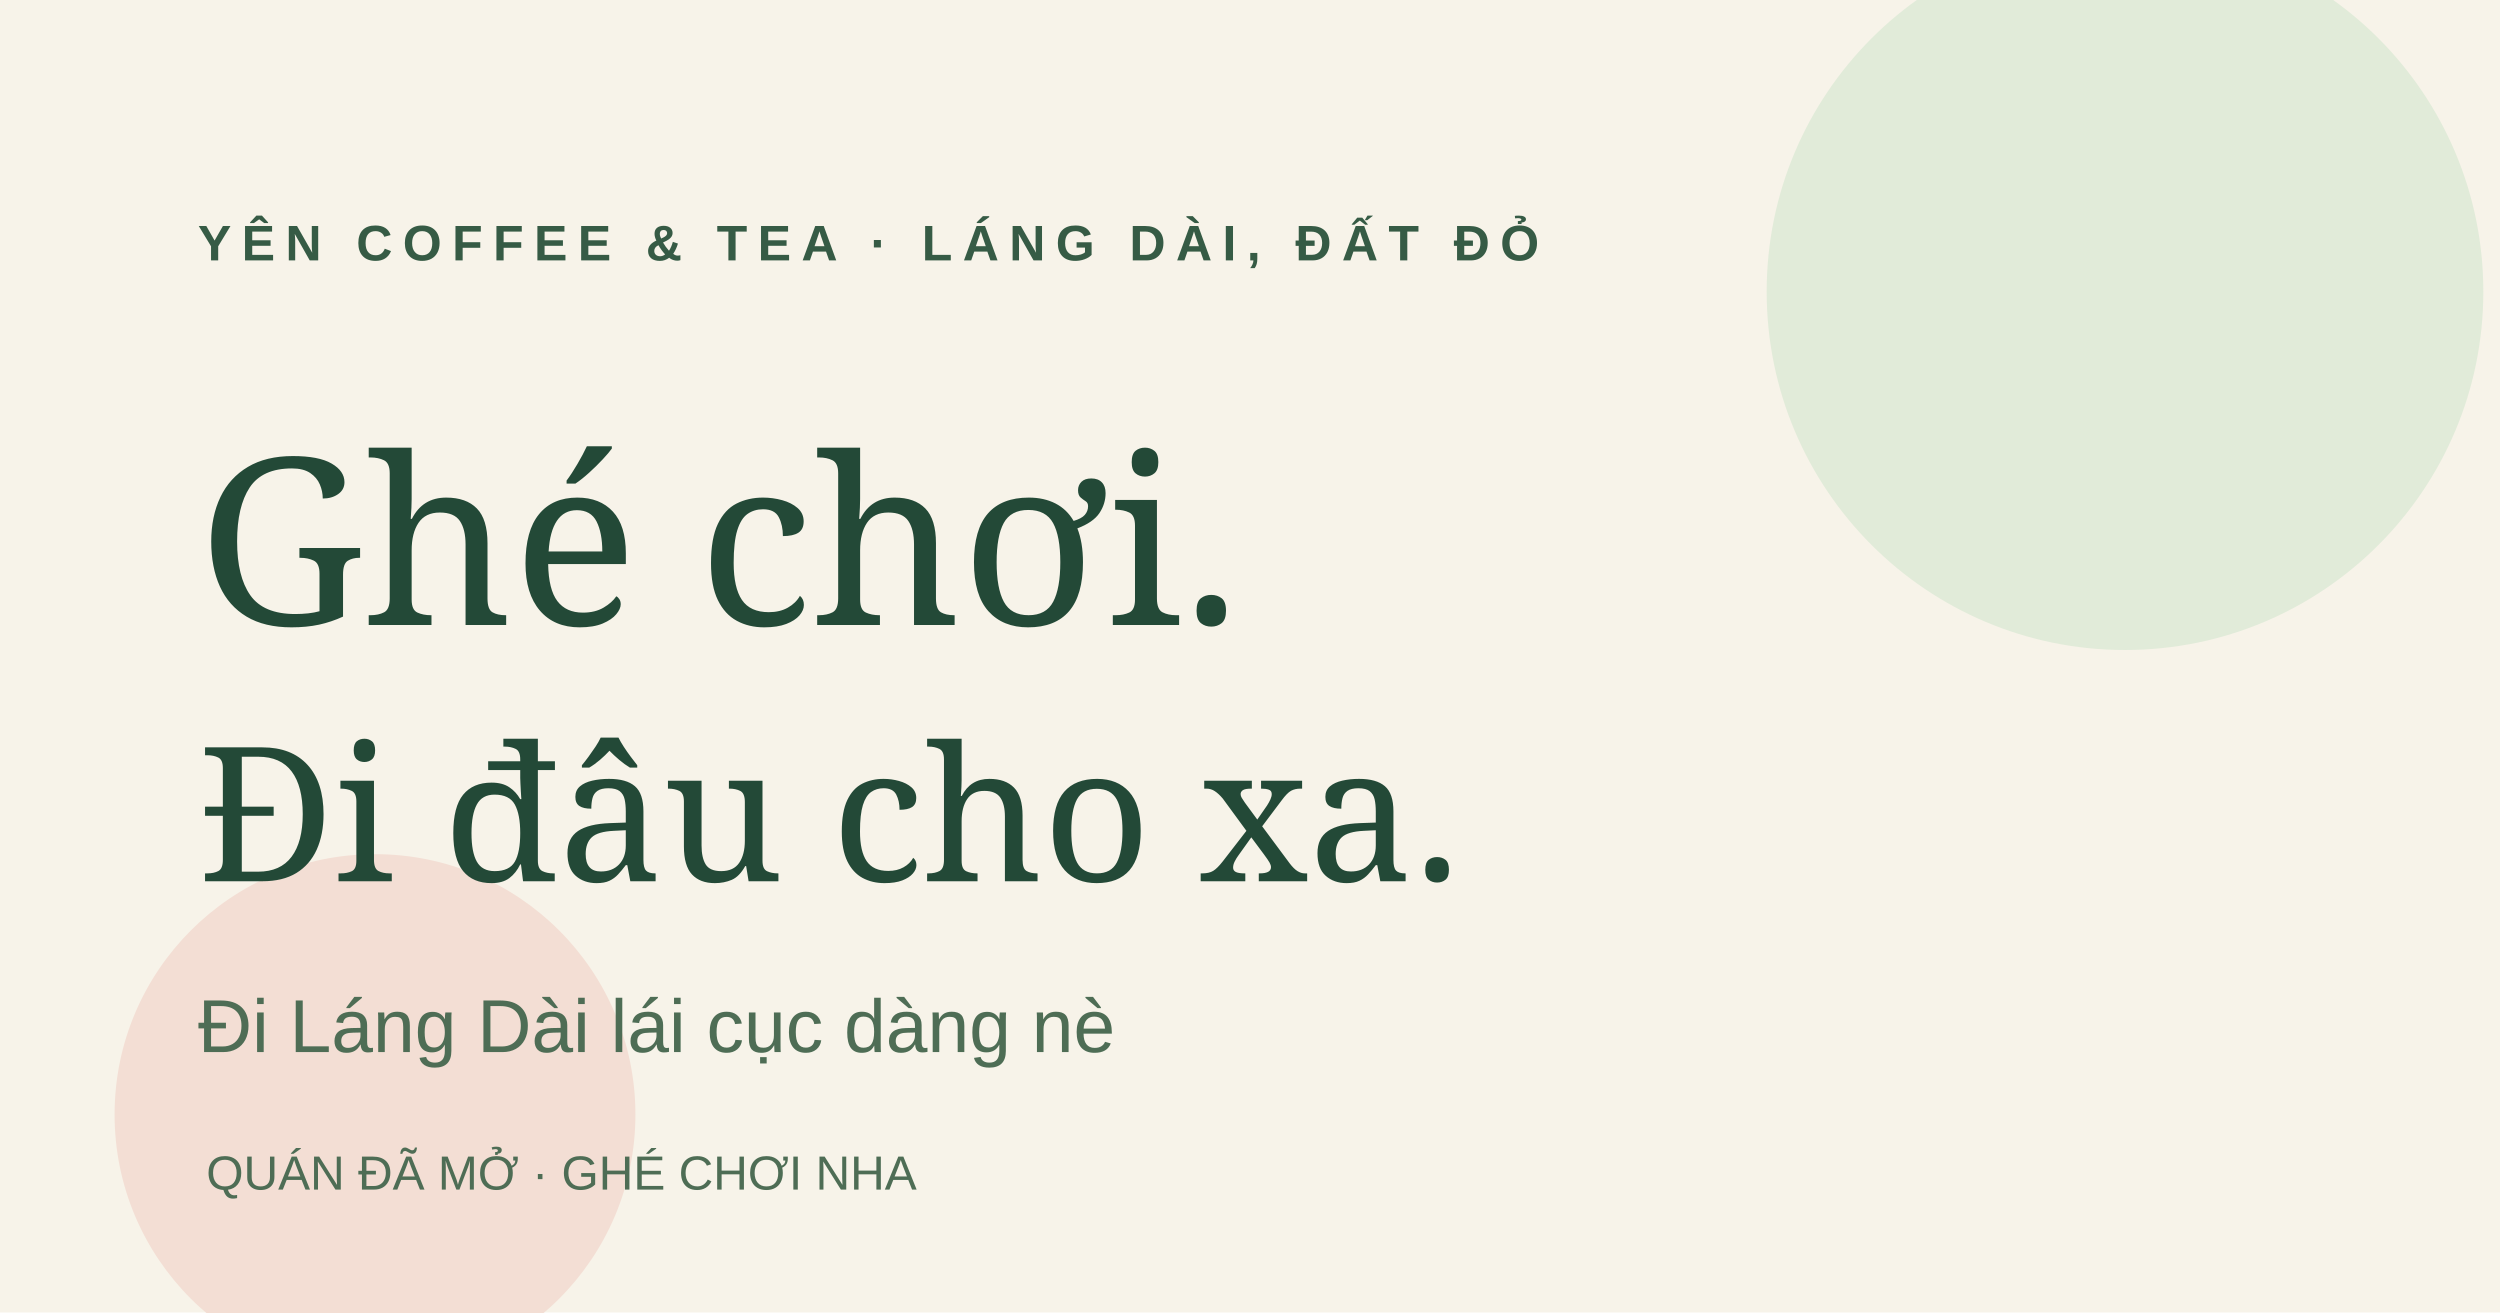
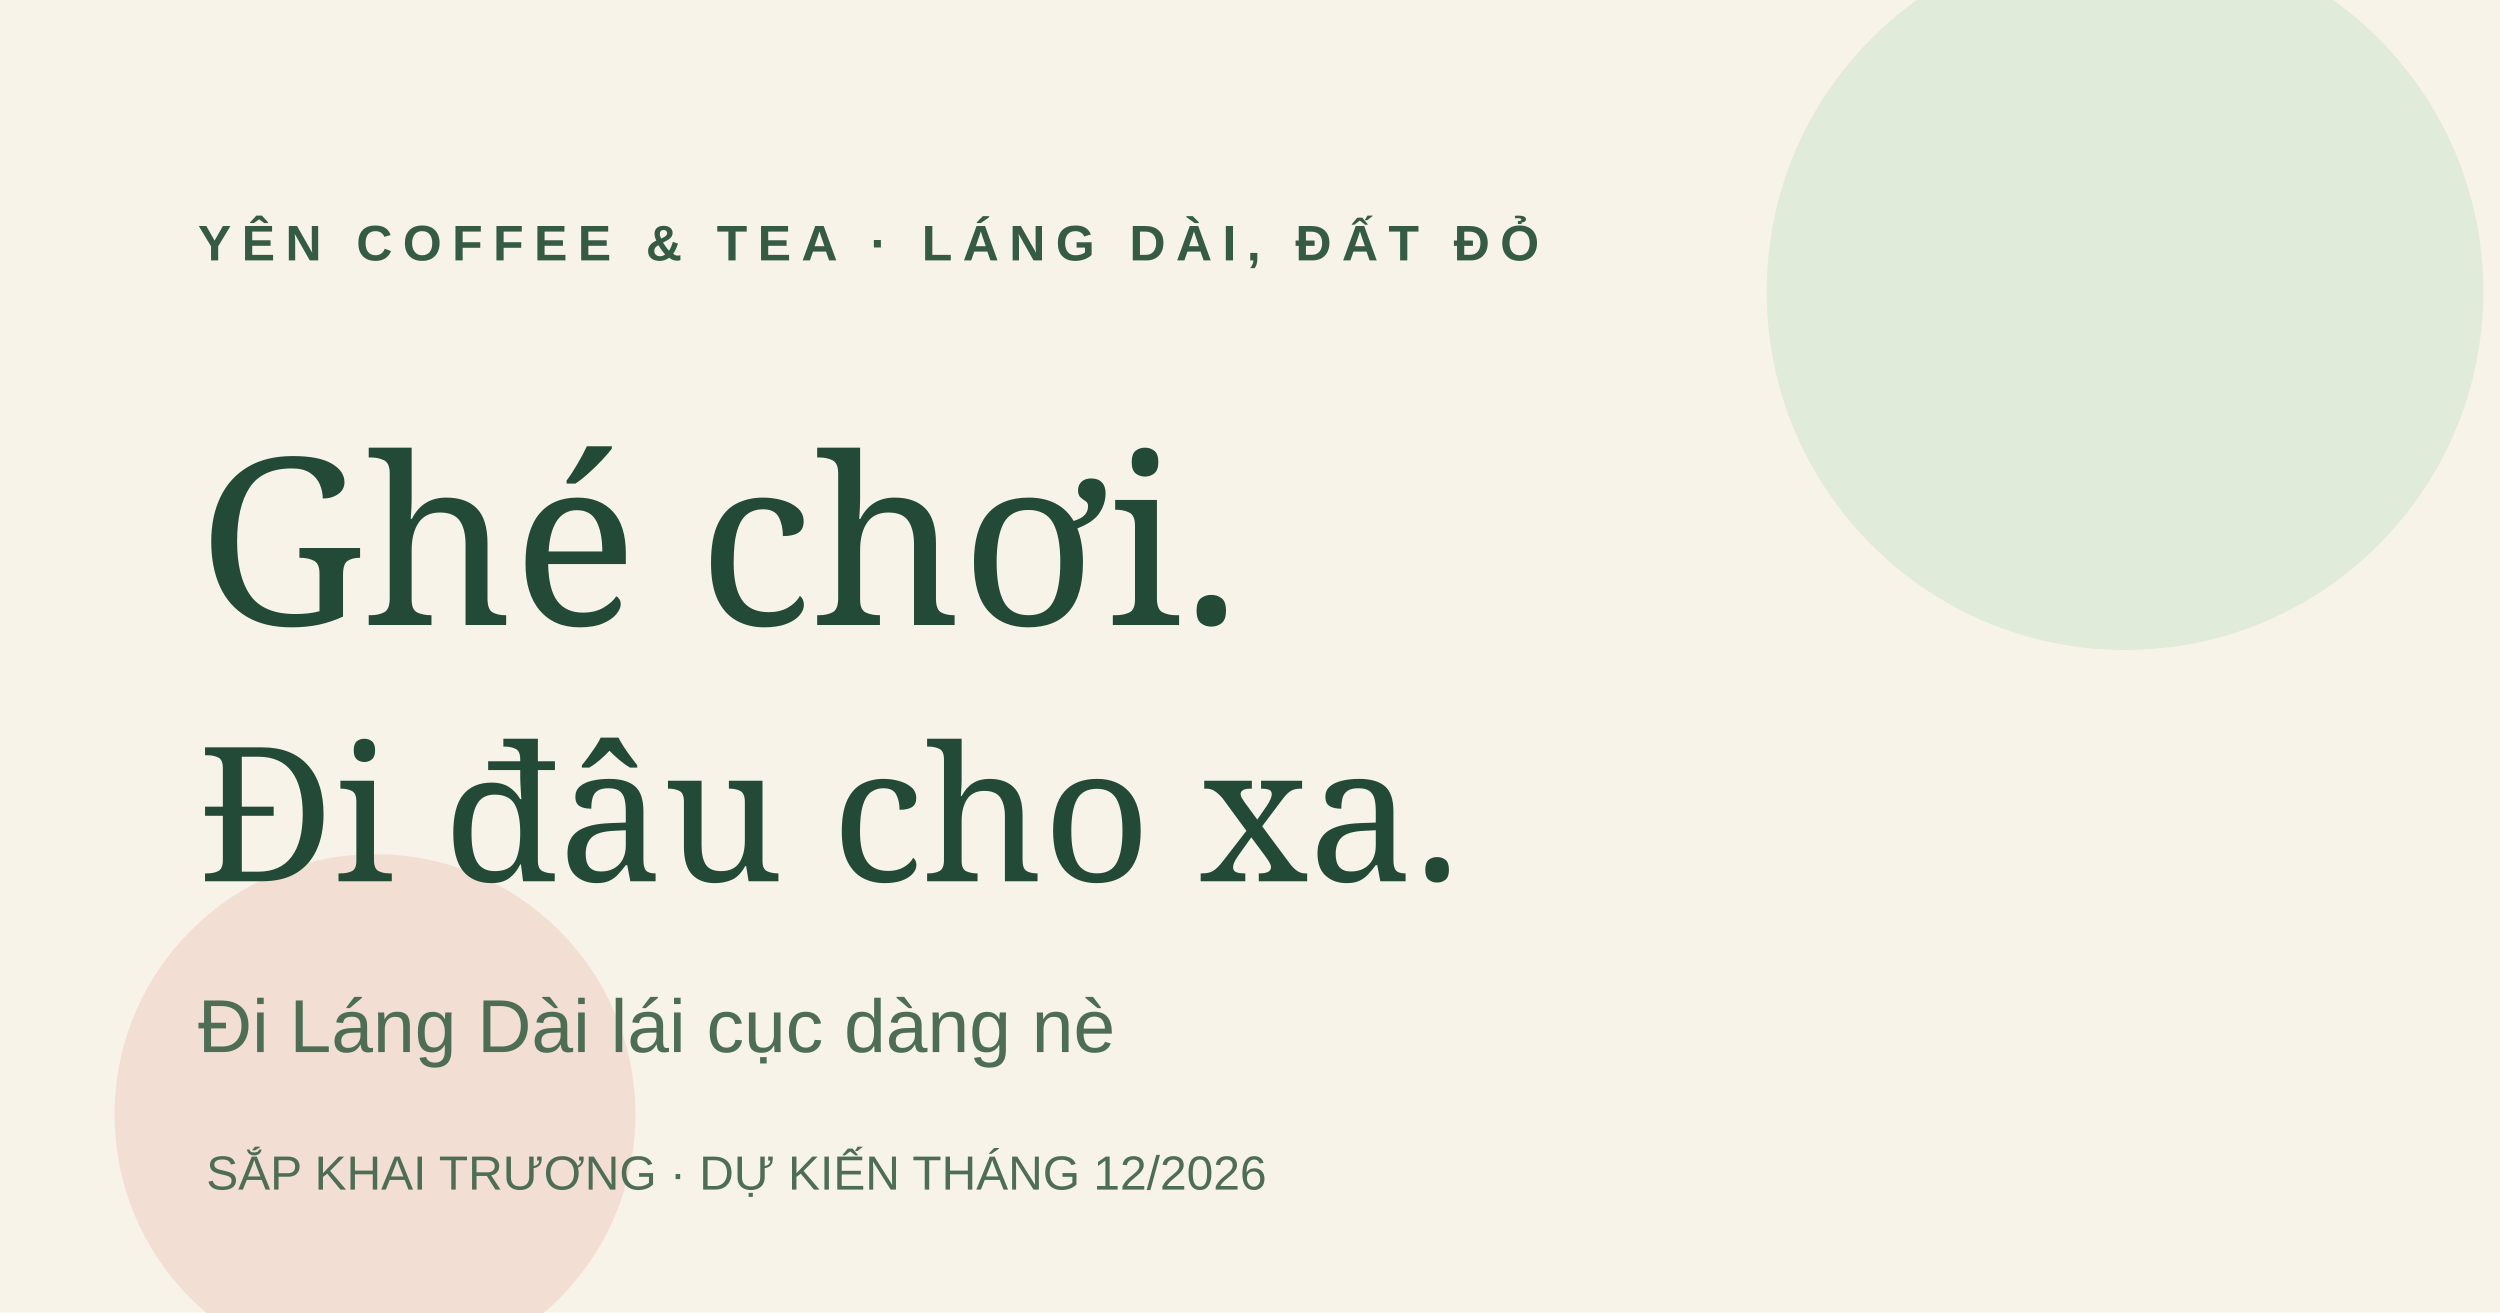
<svg xmlns="http://www.w3.org/2000/svg" width="1200" height="630" viewBox="0 0 1200 630">
  <rect width="1200" height="630" fill="#f7f3e9" />
  <circle cx="1020" cy="140" r="172" fill="#e1ebd9" />
  <circle cx="180" cy="535" r="125" fill="#f3ded4" />
  <text x="95" y="125" fill="#365b45" font-family="Arial,sans-serif" font-size="24" font-weight="700" letter-spacing="5">YÊN COFFEE &amp; TEA · LÁNG DÀI, ĐẤT ĐỎ</text>
  <text x="95" y="300" fill="#234937" font-family="Georgia,serif" font-size="112">Ghé chơi.</text>
  <text x="95" y="423" fill="#234937" font-family="Georgia,serif" font-size="90">Đi đâu cho xa.</text>
  <text x="95" y="505" fill="#4e6d55" font-family="Arial,sans-serif" font-size="36">Đi Láng Dài lái cục dàng nè</text>
-   <text x="99" y="571" fill="#4e6d55" font-family="Arial,sans-serif" font-size="23">QUÁN ĐÃ MỞ · GHÉ CHƠI NHA</text>
+   <text x="99" y="571" fill="#4e6d55" font-family="Arial,sans-serif" font-size="23">SẮP KHAI TRƯƠNG · DỰ KIẾN THÁNG 12/2026</text>
</svg>
